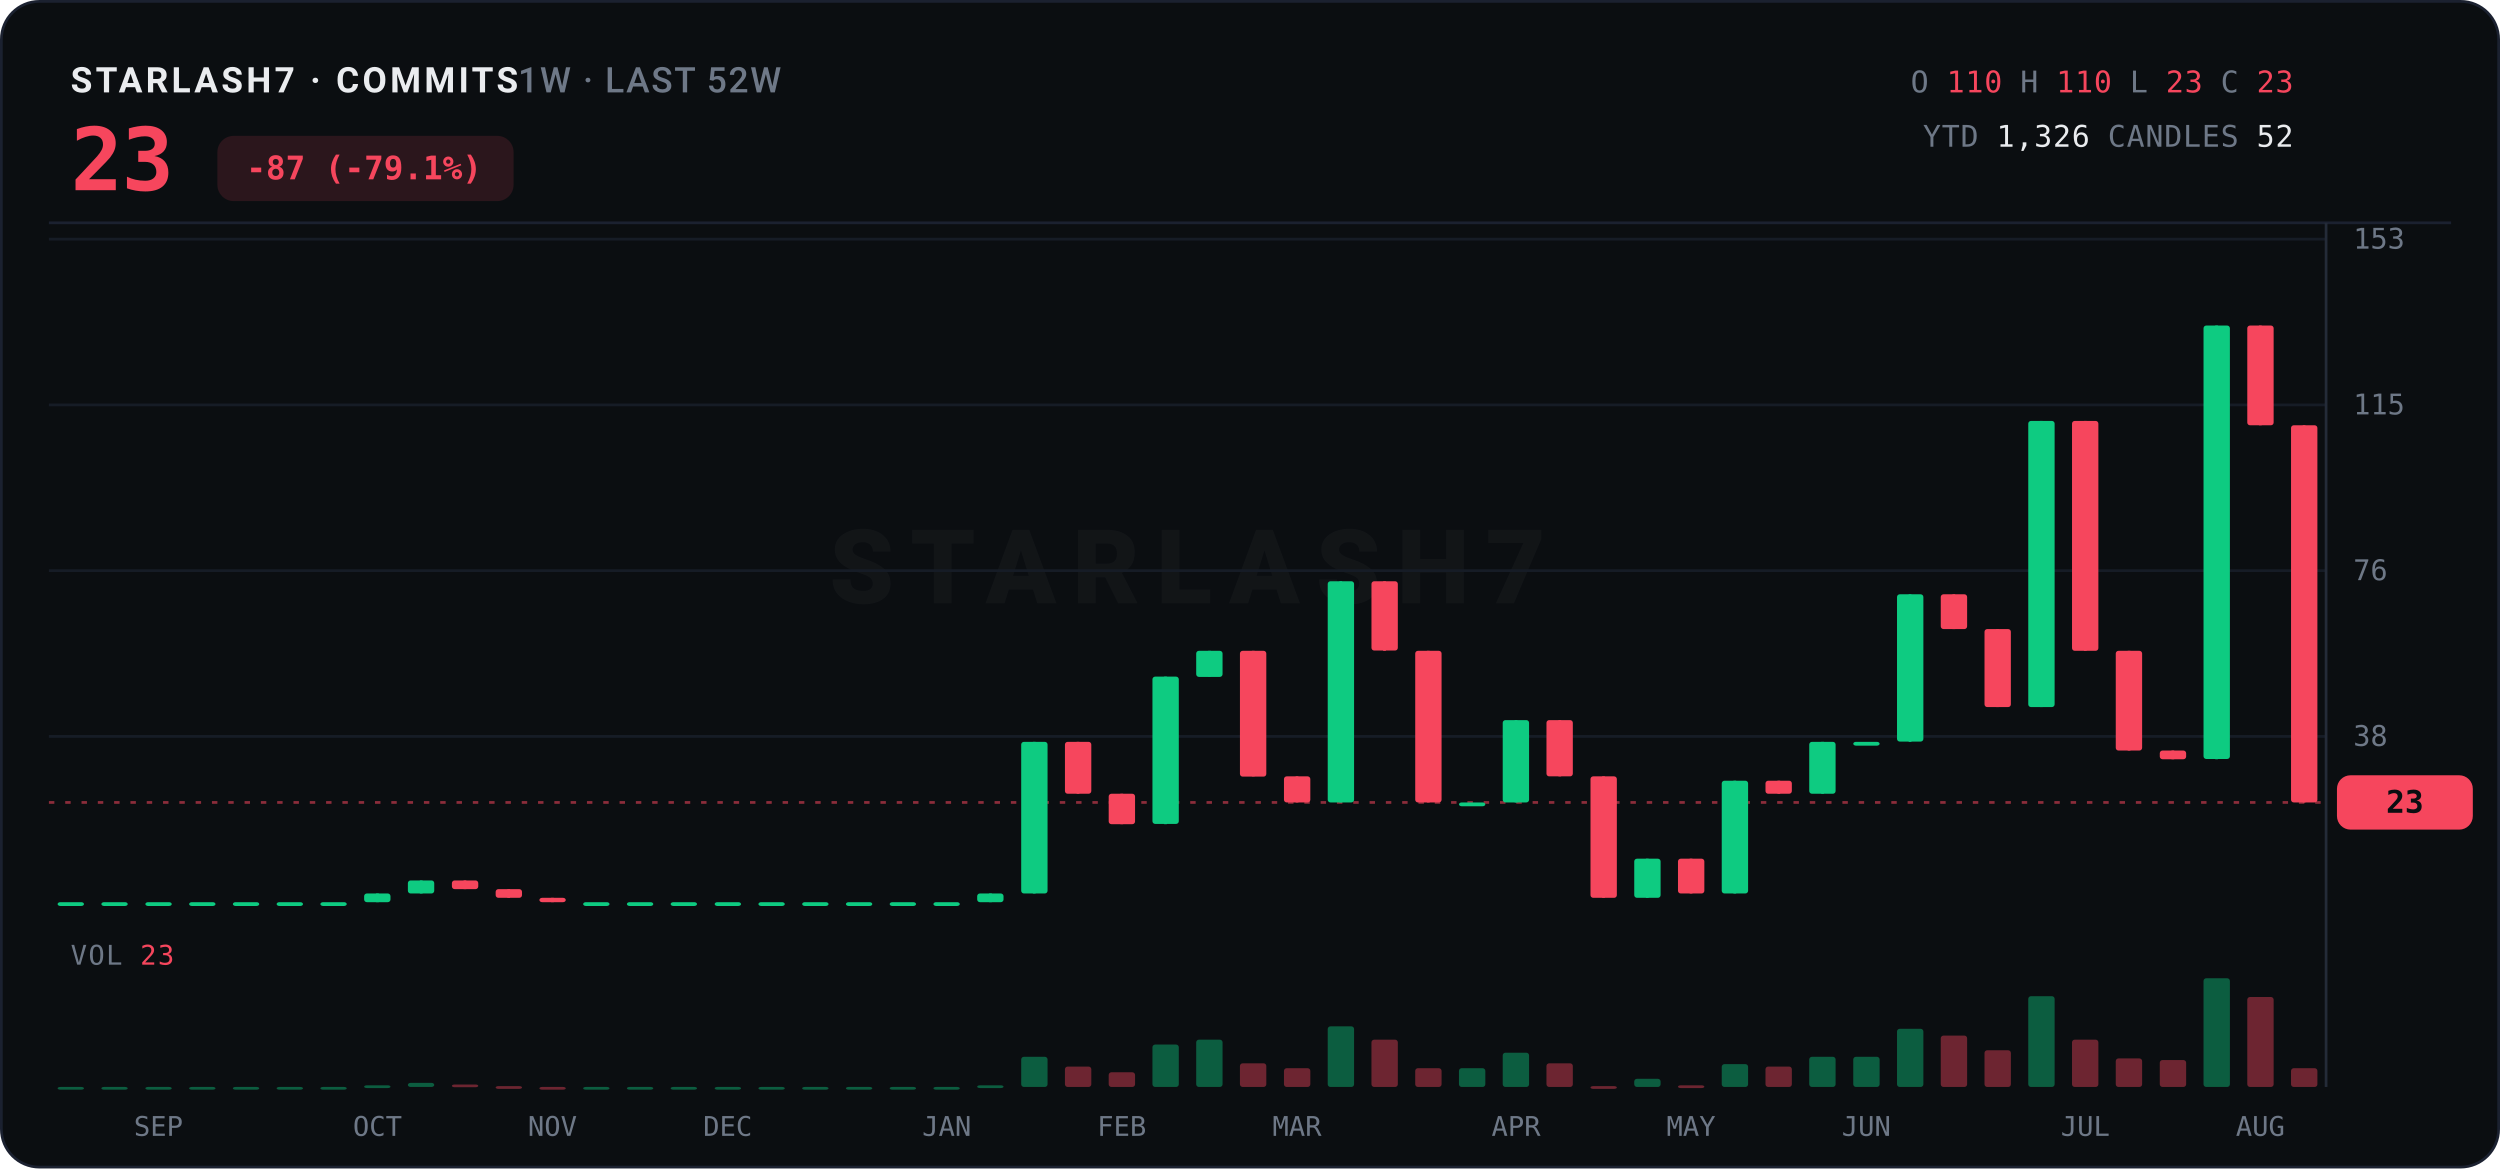
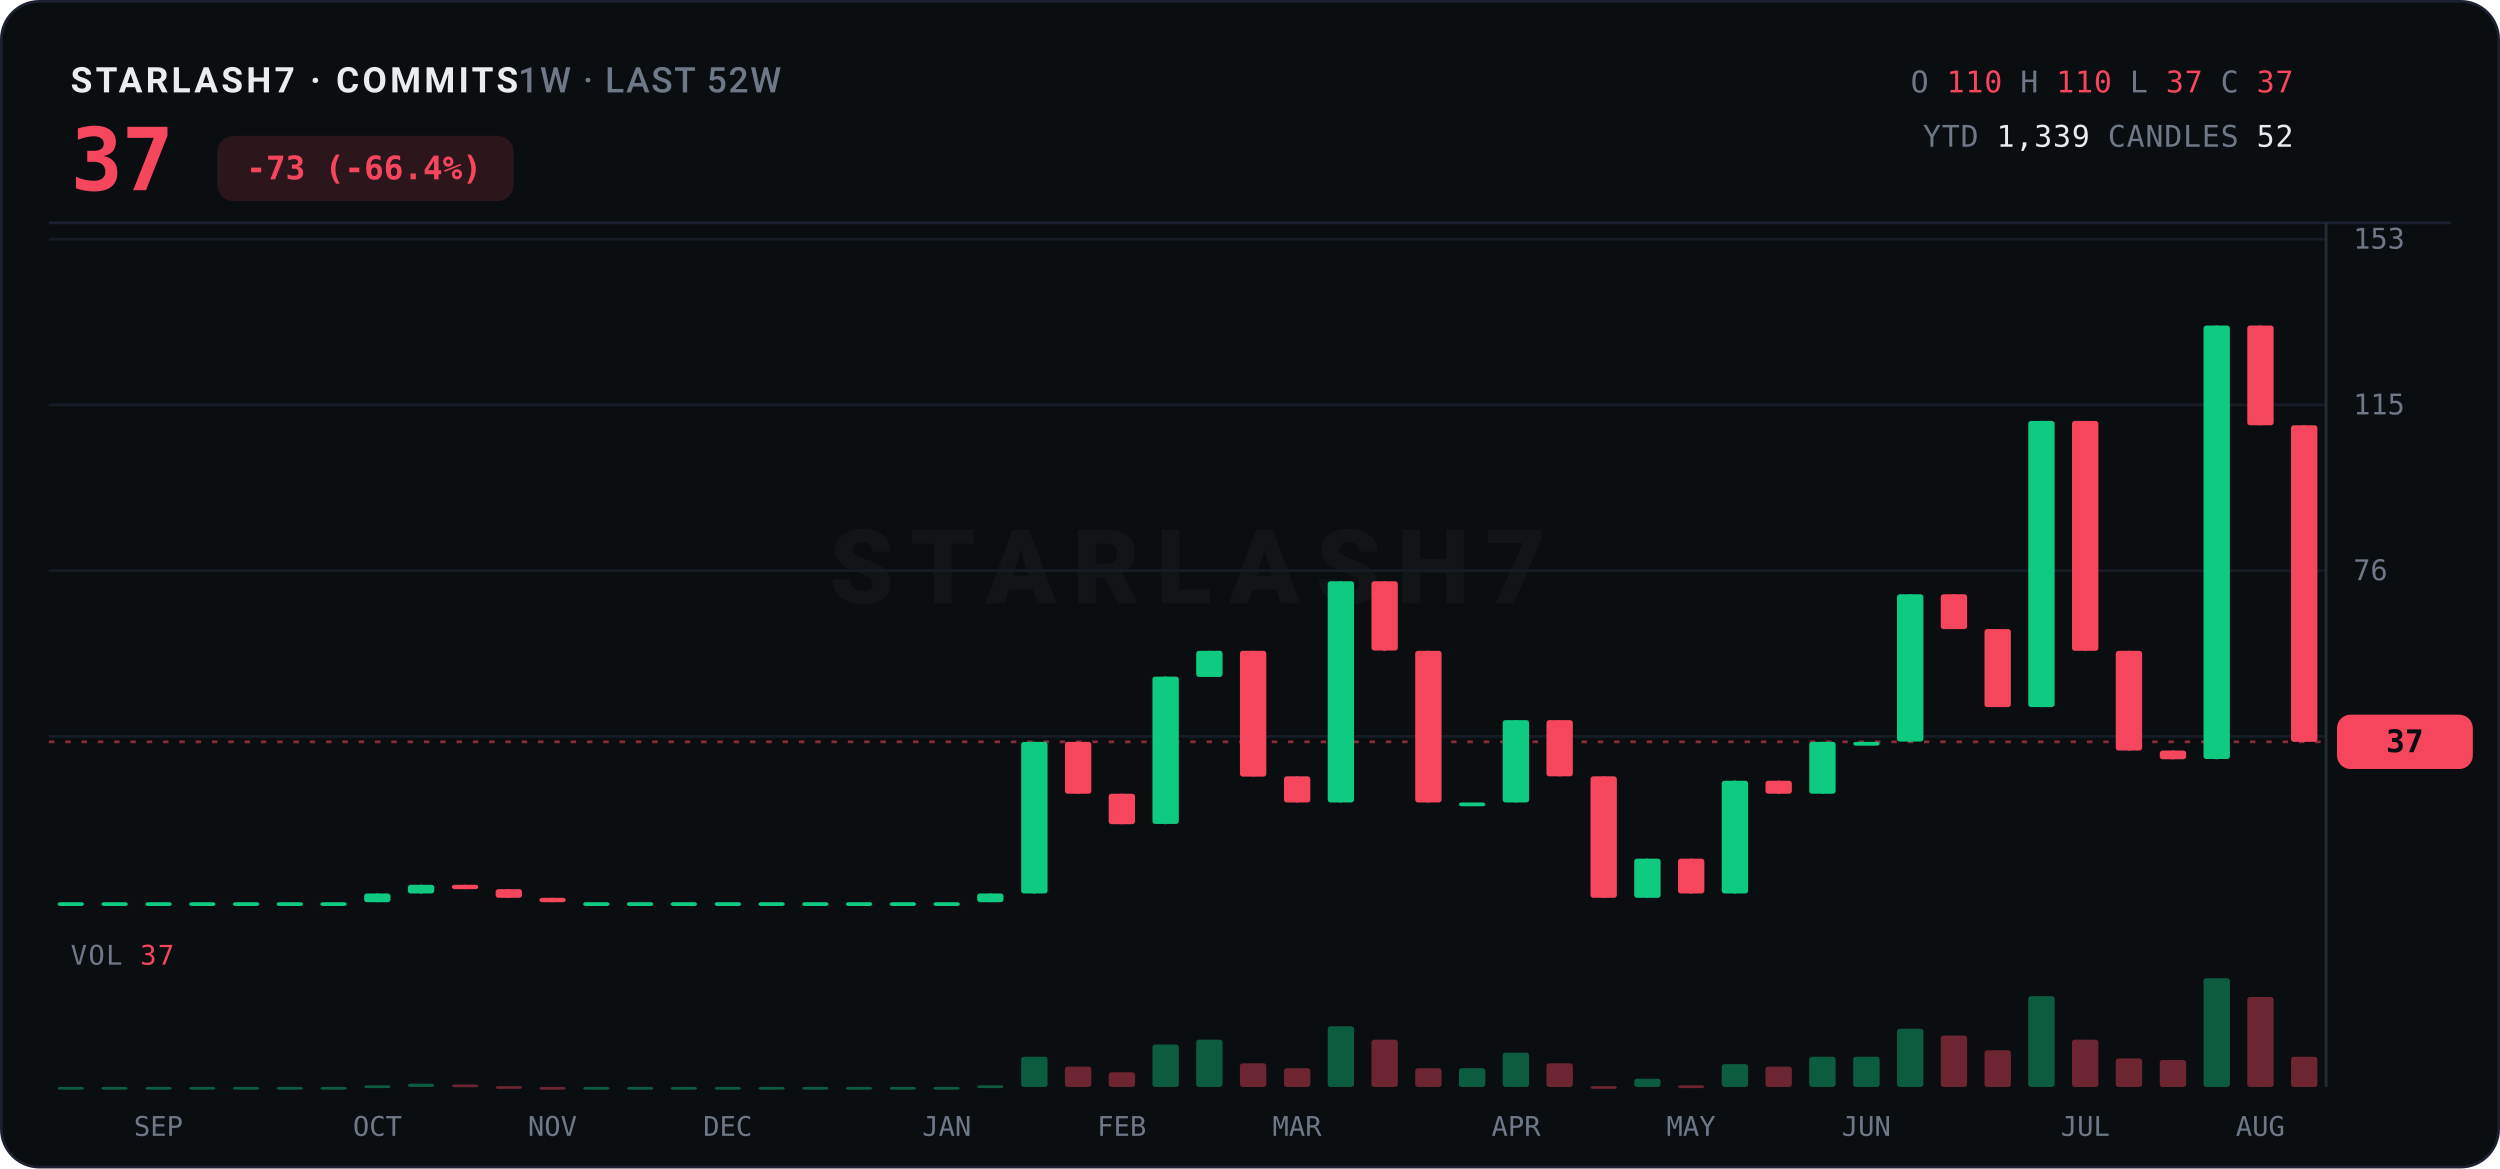
<svg xmlns="http://www.w3.org/2000/svg" width="920" height="430" viewBox="0 0 920 430">
  <rect x="0.5" y="0.5" width="919" height="429" rx="14" fill="#0B0E11" stroke="#1B2130" />
  <text x="26" y="34" font-family="ui-sans-serif,system-ui,-apple-system,'Segoe UI',Roboto,sans-serif" font-size="13" font-weight="700" letter-spacing="1.2" fill="#EAECEF">STARLASH7 · COMMITS<tspan fill="#6E7887" font-weight="500" letter-spacing="0.6">  1W · LAST 52W</tspan>
  </text>
-   <text x="26" y="70" font-family="ui-monospace,'SF Mono',SFMono-Regular,Menlo,Consolas,monospace" font-size="32" font-weight="800" fill="#F6465D" letter-spacing="-0.5">23</text>
+   <text x="26" y="70" font-family="ui-monospace,'SF Mono',SFMono-Regular,Menlo,Consolas,monospace" font-size="32" font-weight="800" fill="#F6465D" letter-spacing="-0.5">37</text>
  <rect x="80" y="50" width="109" height="24" rx="6" fill="#F6465D" opacity="0.14" />
-   <text x="134" y="66" text-anchor="middle" font-family="ui-monospace,'SF Mono',SFMono-Regular,Menlo,Consolas,monospace" font-size="12" font-weight="700" fill="#F6465D">-87 (-79.1%)</text>
+   <text x="134" y="66" text-anchor="middle" font-family="ui-monospace,'SF Mono',SFMono-Regular,Menlo,Consolas,monospace" font-size="12" font-weight="700" fill="#F6465D">-73 (-66.4%)</text>
  <text x="844" y="34" text-anchor="end" font-family="ui-monospace,'SF Mono',SFMono-Regular,Menlo,Consolas,monospace" font-size="11" letter-spacing="0.3">
    <tspan fill="#6E7887">O</tspan>
    <tspan fill="#F6465D">110</tspan>
    <tspan fill="#6E7887">H</tspan>
    <tspan fill="#F6465D">110</tspan>
    <tspan fill="#6E7887">L</tspan>
-     <tspan fill="#F6465D">23</tspan>
+     <tspan fill="#F6465D">37</tspan>
    <tspan fill="#6E7887">C</tspan>
-     <tspan fill="#F6465D">23</tspan>
+     <tspan fill="#F6465D">37</tspan>
  </text>
  <text x="844" y="54" text-anchor="end" font-family="ui-monospace,'SF Mono',SFMono-Regular,Menlo,Consolas,monospace" font-size="11" letter-spacing="0.3">
    <tspan fill="#6E7887">YTD</tspan>
-     <tspan fill="#EAECEF">1,326</tspan>
+     <tspan fill="#EAECEF">1,339</tspan>
    <tspan fill="#6E7887">CANDLES</tspan>
    <tspan fill="#EAECEF">52</tspan>
  </text>
  <line x1="18" y1="82" x2="902" y2="82" stroke="#1B2130" stroke-width="1" />
  <text x="437.0" y="222.0" text-anchor="middle" font-family="ui-sans-serif,system-ui,-apple-system,'Segoe UI',Roboto,sans-serif" font-size="38" font-weight="800" letter-spacing="6" fill="#EAECEF" opacity="0.035">STARLASH7</text>
  <line x1="18" y1="271.0" x2="856" y2="271.0" stroke="#161C26" stroke-width="1" />
  <text x="866" y="274.5" font-family="ui-monospace,'SF Mono',SFMono-Regular,Menlo,Consolas,monospace" font-size="10.5" fill="#6E7887">38</text>
  <line x1="18" y1="210.0" x2="856" y2="210.0" stroke="#161C26" stroke-width="1" />
  <text x="866" y="213.5" font-family="ui-monospace,'SF Mono',SFMono-Regular,Menlo,Consolas,monospace" font-size="10.5" fill="#6E7887">76</text>
  <line x1="18" y1="149.0" x2="856" y2="149.0" stroke="#161C26" stroke-width="1" />
  <text x="866" y="152.5" font-family="ui-monospace,'SF Mono',SFMono-Regular,Menlo,Consolas,monospace" font-size="10.5" fill="#6E7887">115</text>
  <line x1="18" y1="88.0" x2="856" y2="88.0" stroke="#161C26" stroke-width="1" />
  <text x="866" y="91.5" font-family="ui-monospace,'SF Mono',SFMono-Regular,Menlo,Consolas,monospace" font-size="10.5" fill="#6E7887">153</text>
  <line x1="856" y1="82" x2="856" y2="400" stroke="#242B38" stroke-width="1" />
-   <line x1="18" y1="295.3" x2="856" y2="295.3" stroke="#F6465D" stroke-width="1" stroke-dasharray="2 4" opacity="0.55" />
-   <rect x="860" y="285.3" width="50" height="20" rx="5" fill="#F6465D" />
-   <text x="885.0" y="299.1" text-anchor="middle" font-family="ui-monospace,'SF Mono',SFMono-Regular,Menlo,Consolas,monospace" font-size="11.5" font-weight="800" fill="#0B0E11">23</text>
+   <line x1="18" y1="273.0" x2="856" y2="273.0" stroke="#F6465D" stroke-width="1" stroke-dasharray="2 4" opacity="0.55" />
+   <rect x="860" y="263.0" width="50" height="20" rx="5" fill="#F6465D" />
+   <text x="885.0" y="276.8" text-anchor="middle" font-family="ui-monospace,'SF Mono',SFMono-Regular,Menlo,Consolas,monospace" font-size="11.5" font-weight="800" fill="#0B0E11">37</text>
  <line x1="26.1" y1="332.0" x2="26.1" y2="332.0" stroke="#0ECB81" stroke-width="1" />
  <rect x="21.2" y="332.0" width="9.7" height="1.4" rx="1" fill="#0ECB81" />
  <line x1="42.2" y1="332.0" x2="42.2" y2="332.0" stroke="#0ECB81" stroke-width="1" />
  <rect x="37.3" y="332.0" width="9.7" height="1.4" rx="1" fill="#0ECB81" />
  <line x1="58.3" y1="332.0" x2="58.3" y2="332.0" stroke="#0ECB81" stroke-width="1" />
  <rect x="53.5" y="332.0" width="9.7" height="1.4" rx="1" fill="#0ECB81" />
  <line x1="74.4" y1="332.0" x2="74.4" y2="332.0" stroke="#0ECB81" stroke-width="1" />
  <rect x="69.6" y="332.0" width="9.7" height="1.4" rx="1" fill="#0ECB81" />
  <line x1="90.5" y1="332.0" x2="90.5" y2="332.0" stroke="#0ECB81" stroke-width="1" />
  <rect x="85.7" y="332.0" width="9.7" height="1.4" rx="1" fill="#0ECB81" />
  <line x1="106.6" y1="332.0" x2="106.6" y2="332.0" stroke="#0ECB81" stroke-width="1" />
  <rect x="101.8" y="332.0" width="9.7" height="1.4" rx="1" fill="#0ECB81" />
  <line x1="122.8" y1="332.0" x2="122.8" y2="332.0" stroke="#0ECB81" stroke-width="1" />
  <rect x="117.9" y="332.0" width="9.7" height="1.4" rx="1" fill="#0ECB81" />
  <line x1="138.9" y1="328.8" x2="138.9" y2="332.0" stroke="#0ECB81" stroke-width="1" />
  <rect x="134.0" y="328.8" width="9.7" height="3.2" rx="1" fill="#0ECB81" />
-   <line x1="155.0" y1="324.0" x2="155.0" y2="328.8" stroke="#0ECB81" stroke-width="1" />
-   <rect x="150.1" y="324.0" width="9.7" height="4.8" rx="1" fill="#0ECB81" />
-   <line x1="171.1" y1="324.0" x2="171.1" y2="327.2" stroke="#F6465D" stroke-width="1" />
-   <rect x="166.3" y="324.0" width="9.7" height="3.2" rx="1" fill="#F6465D" />
+   <line x1="155.0" y1="325.6" x2="155.0" y2="328.8" stroke="#0ECB81" stroke-width="1" />
+   <rect x="150.1" y="325.6" width="9.7" height="3.2" rx="1" fill="#0ECB81" />
+   <line x1="171.1" y1="325.6" x2="171.1" y2="327.2" stroke="#F6465D" stroke-width="1" />
+   <rect x="166.3" y="325.6" width="9.7" height="1.6" rx="1" fill="#F6465D" />
  <line x1="187.2" y1="327.2" x2="187.2" y2="330.4" stroke="#F6465D" stroke-width="1" />
  <rect x="182.4" y="327.2" width="9.7" height="3.2" rx="1" fill="#F6465D" />
  <line x1="203.3" y1="330.4" x2="203.3" y2="332.0" stroke="#F6465D" stroke-width="1" />
  <rect x="198.5" y="330.4" width="9.7" height="1.6" rx="1" fill="#F6465D" />
  <line x1="219.4" y1="332.0" x2="219.4" y2="332.0" stroke="#0ECB81" stroke-width="1" />
  <rect x="214.6" y="332.0" width="9.7" height="1.4" rx="1" fill="#0ECB81" />
  <line x1="235.6" y1="332.0" x2="235.6" y2="332.0" stroke="#0ECB81" stroke-width="1" />
  <rect x="230.7" y="332.0" width="9.7" height="1.4" rx="1" fill="#0ECB81" />
  <line x1="251.7" y1="332.0" x2="251.7" y2="332.0" stroke="#0ECB81" stroke-width="1" />
  <rect x="246.8" y="332.0" width="9.7" height="1.4" rx="1" fill="#0ECB81" />
  <line x1="267.8" y1="332.0" x2="267.8" y2="332.0" stroke="#0ECB81" stroke-width="1" />
  <rect x="263.0" y="332.0" width="9.7" height="1.4" rx="1" fill="#0ECB81" />
  <line x1="283.9" y1="332.0" x2="283.9" y2="332.0" stroke="#0ECB81" stroke-width="1" />
  <rect x="279.1" y="332.0" width="9.7" height="1.4" rx="1" fill="#0ECB81" />
  <line x1="300.0" y1="332.0" x2="300.0" y2="332.0" stroke="#0ECB81" stroke-width="1" />
  <rect x="295.2" y="332.0" width="9.7" height="1.4" rx="1" fill="#0ECB81" />
  <line x1="316.1" y1="332.0" x2="316.1" y2="332.0" stroke="#0ECB81" stroke-width="1" />
  <rect x="311.3" y="332.0" width="9.7" height="1.4" rx="1" fill="#0ECB81" />
  <line x1="332.3" y1="332.0" x2="332.3" y2="332.0" stroke="#0ECB81" stroke-width="1" />
  <rect x="327.4" y="332.0" width="9.7" height="1.4" rx="1" fill="#0ECB81" />
  <line x1="348.4" y1="332.0" x2="348.4" y2="332.0" stroke="#0ECB81" stroke-width="1" />
  <rect x="343.5" y="332.0" width="9.7" height="1.4" rx="1" fill="#0ECB81" />
  <line x1="364.5" y1="328.8" x2="364.5" y2="332.0" stroke="#0ECB81" stroke-width="1" />
  <rect x="359.6" y="328.8" width="9.7" height="3.2" rx="1" fill="#0ECB81" />
  <line x1="380.6" y1="273.0" x2="380.6" y2="328.8" stroke="#0ECB81" stroke-width="1" />
  <rect x="375.8" y="273.0" width="9.7" height="55.8" rx="1" fill="#0ECB81" />
  <line x1="396.7" y1="273.0" x2="396.7" y2="292.1" stroke="#F6465D" stroke-width="1" />
  <rect x="391.9" y="273.0" width="9.7" height="19.1" rx="1" fill="#F6465D" />
  <line x1="412.8" y1="292.1" x2="412.8" y2="303.3" stroke="#F6465D" stroke-width="1" />
  <rect x="408.0" y="292.1" width="9.7" height="11.2" rx="1" fill="#F6465D" />
  <line x1="428.9" y1="249.0" x2="428.9" y2="303.3" stroke="#0ECB81" stroke-width="1" />
  <rect x="424.1" y="249.0" width="9.7" height="54.2" rx="1" fill="#0ECB81" />
  <line x1="445.1" y1="239.5" x2="445.1" y2="249.0" stroke="#0ECB81" stroke-width="1" />
  <rect x="440.2" y="239.5" width="9.7" height="9.6" rx="1" fill="#0ECB81" />
  <line x1="461.2" y1="239.5" x2="461.2" y2="285.7" stroke="#F6465D" stroke-width="1" />
  <rect x="456.3" y="239.5" width="9.7" height="46.3" rx="1" fill="#F6465D" />
  <line x1="477.3" y1="285.7" x2="477.3" y2="295.3" stroke="#F6465D" stroke-width="1" />
  <rect x="472.5" y="285.7" width="9.7" height="9.6" rx="1" fill="#F6465D" />
  <line x1="493.4" y1="213.9" x2="493.4" y2="295.3" stroke="#0ECB81" stroke-width="1" />
  <rect x="488.6" y="213.9" width="9.7" height="81.4" rx="1" fill="#0ECB81" />
  <line x1="509.5" y1="213.9" x2="509.5" y2="239.5" stroke="#F6465D" stroke-width="1" />
  <rect x="504.7" y="213.9" width="9.7" height="25.5" rx="1" fill="#F6465D" />
  <line x1="525.6" y1="239.5" x2="525.6" y2="295.3" stroke="#F6465D" stroke-width="1" />
  <rect x="520.8" y="239.5" width="9.7" height="55.8" rx="1" fill="#F6465D" />
  <line x1="541.8" y1="295.3" x2="541.8" y2="295.3" stroke="#0ECB81" stroke-width="1" />
  <rect x="536.9" y="295.3" width="9.7" height="1.4" rx="1" fill="#0ECB81" />
  <line x1="557.9" y1="265.0" x2="557.9" y2="295.3" stroke="#0ECB81" stroke-width="1" />
  <rect x="553.0" y="265.0" width="9.7" height="30.3" rx="1" fill="#0ECB81" />
  <line x1="574.0" y1="265.0" x2="574.0" y2="285.7" stroke="#F6465D" stroke-width="1" />
  <rect x="569.1" y="265.0" width="9.7" height="20.7" rx="1" fill="#F6465D" />
  <line x1="590.1" y1="285.7" x2="590.1" y2="330.4" stroke="#F6465D" stroke-width="1" />
  <rect x="585.3" y="285.7" width="9.7" height="44.7" rx="1" fill="#F6465D" />
  <line x1="606.2" y1="316.0" x2="606.2" y2="330.4" stroke="#0ECB81" stroke-width="1" />
  <rect x="601.4" y="316.0" width="9.7" height="14.4" rx="1" fill="#0ECB81" />
  <line x1="622.3" y1="316.0" x2="622.3" y2="328.8" stroke="#F6465D" stroke-width="1" />
  <rect x="617.5" y="316.0" width="9.7" height="12.8" rx="1" fill="#F6465D" />
  <line x1="638.4" y1="287.3" x2="638.4" y2="328.8" stroke="#0ECB81" stroke-width="1" />
  <rect x="633.6" y="287.3" width="9.7" height="41.5" rx="1" fill="#0ECB81" />
  <line x1="654.6" y1="287.3" x2="654.6" y2="292.1" stroke="#F6465D" stroke-width="1" />
  <rect x="649.7" y="287.3" width="9.7" height="4.8" rx="1" fill="#F6465D" />
  <line x1="670.7" y1="273.0" x2="670.7" y2="292.1" stroke="#0ECB81" stroke-width="1" />
  <rect x="665.8" y="273.0" width="9.7" height="19.1" rx="1" fill="#0ECB81" />
  <line x1="686.8" y1="273.0" x2="686.8" y2="273.0" stroke="#0ECB81" stroke-width="1" />
  <rect x="682.0" y="273.0" width="9.7" height="1.4" rx="1" fill="#0ECB81" />
  <line x1="702.9" y1="218.7" x2="702.9" y2="273.0" stroke="#0ECB81" stroke-width="1" />
  <rect x="698.1" y="218.7" width="9.7" height="54.2" rx="1" fill="#0ECB81" />
  <line x1="719.0" y1="218.7" x2="719.0" y2="231.5" stroke="#F6465D" stroke-width="1" />
  <rect x="714.2" y="218.7" width="9.7" height="12.8" rx="1" fill="#F6465D" />
  <line x1="735.1" y1="231.5" x2="735.1" y2="260.2" stroke="#F6465D" stroke-width="1" />
  <rect x="730.3" y="231.5" width="9.7" height="28.7" rx="1" fill="#F6465D" />
  <line x1="751.2" y1="154.9" x2="751.2" y2="260.2" stroke="#0ECB81" stroke-width="1" />
  <rect x="746.4" y="154.9" width="9.7" height="105.3" rx="1" fill="#0ECB81" />
  <line x1="767.4" y1="154.9" x2="767.4" y2="239.5" stroke="#F6465D" stroke-width="1" />
  <rect x="762.5" y="154.9" width="9.7" height="84.6" rx="1" fill="#F6465D" />
  <line x1="783.5" y1="239.5" x2="783.5" y2="276.2" stroke="#F6465D" stroke-width="1" />
  <rect x="778.6" y="239.5" width="9.7" height="36.7" rx="1" fill="#F6465D" />
  <line x1="799.6" y1="276.2" x2="799.6" y2="279.4" stroke="#F6465D" stroke-width="1" />
  <rect x="794.8" y="276.2" width="9.7" height="3.2" rx="1" fill="#F6465D" />
  <line x1="815.7" y1="119.8" x2="815.7" y2="279.4" stroke="#0ECB81" stroke-width="1" />
  <rect x="810.9" y="119.8" width="9.7" height="159.5" rx="1" fill="#0ECB81" />
  <line x1="831.8" y1="119.8" x2="831.8" y2="156.5" stroke="#F6465D" stroke-width="1" />
  <rect x="827.0" y="119.8" width="9.7" height="36.7" rx="1" fill="#F6465D" />
-   <line x1="847.9" y1="156.5" x2="847.9" y2="295.3" stroke="#F6465D" stroke-width="1" />
-   <rect x="843.1" y="156.5" width="9.7" height="138.8" rx="1" fill="#F6465D" />
-   <text x="26" y="355" font-family="ui-monospace,'SF Mono',SFMono-Regular,Menlo,Consolas,monospace" font-size="10" letter-spacing="0.5" fill="#6E7887">VOL <tspan fill="#F6465D">23</tspan>
+   <line x1="847.9" y1="156.5" x2="847.9" y2="273.0" stroke="#F6465D" stroke-width="1" />
+   <rect x="843.1" y="156.5" width="9.7" height="116.5" rx="1" fill="#F6465D" />
+   <text x="26" y="355" font-family="ui-monospace,'SF Mono',SFMono-Regular,Menlo,Consolas,monospace" font-size="10" letter-spacing="0.5" fill="#6E7887">VOL <tspan fill="#F6465D">37</tspan>
  </text>
  <rect x="21.2" y="400.0" width="9.7" height="1.0" rx="1" fill="#0ECB81" opacity="0.42" />
  <rect x="37.3" y="400.0" width="9.7" height="1.0" rx="1" fill="#0ECB81" opacity="0.42" />
  <rect x="53.5" y="400.0" width="9.7" height="1.0" rx="1" fill="#0ECB81" opacity="0.42" />
  <rect x="69.6" y="400.0" width="9.7" height="1.0" rx="1" fill="#0ECB81" opacity="0.42" />
  <rect x="85.7" y="400.0" width="9.7" height="1.0" rx="1" fill="#0ECB81" opacity="0.42" />
  <rect x="101.8" y="400.0" width="9.7" height="1.0" rx="1" fill="#0ECB81" opacity="0.42" />
  <rect x="117.9" y="400.0" width="9.7" height="1.0" rx="1" fill="#0ECB81" opacity="0.42" />
  <rect x="134.0" y="399.4" width="9.7" height="1.0" rx="1" fill="#0ECB81" opacity="0.42" />
-   <rect x="150.1" y="398.5" width="9.7" height="1.5" rx="1" fill="#0ECB81" opacity="0.42" />
+   <rect x="150.1" y="398.8" width="9.7" height="1.2" rx="1" fill="#0ECB81" opacity="0.42" />
  <rect x="166.3" y="399.1" width="9.7" height="1.0" rx="1" fill="#F6465D" opacity="0.42" />
  <rect x="182.4" y="399.7" width="9.7" height="1.0" rx="1" fill="#F6465D" opacity="0.42" />
  <rect x="198.5" y="400.0" width="9.7" height="1.0" rx="1" fill="#F6465D" opacity="0.42" />
  <rect x="214.6" y="400.0" width="9.7" height="1.0" rx="1" fill="#0ECB81" opacity="0.42" />
  <rect x="230.7" y="400.0" width="9.7" height="1.0" rx="1" fill="#0ECB81" opacity="0.42" />
  <rect x="246.8" y="400.0" width="9.7" height="1.0" rx="1" fill="#0ECB81" opacity="0.42" />
  <rect x="263.0" y="400.0" width="9.7" height="1.0" rx="1" fill="#0ECB81" opacity="0.42" />
  <rect x="279.1" y="400.0" width="9.7" height="1.0" rx="1" fill="#0ECB81" opacity="0.42" />
  <rect x="295.2" y="400.0" width="9.7" height="1.0" rx="1" fill="#0ECB81" opacity="0.42" />
  <rect x="311.3" y="400.0" width="9.7" height="1.0" rx="1" fill="#0ECB81" opacity="0.42" />
  <rect x="327.4" y="400.0" width="9.7" height="1.0" rx="1" fill="#0ECB81" opacity="0.42" />
  <rect x="343.5" y="400.0" width="9.7" height="1.0" rx="1" fill="#0ECB81" opacity="0.42" />
  <rect x="359.6" y="399.4" width="9.7" height="1.0" rx="1" fill="#0ECB81" opacity="0.42" />
  <rect x="375.8" y="388.9" width="9.7" height="11.1" rx="1" fill="#0ECB81" opacity="0.42" />
  <rect x="391.9" y="392.5" width="9.7" height="7.5" rx="1" fill="#F6465D" opacity="0.42" />
  <rect x="408.0" y="394.6" width="9.7" height="5.4" rx="1" fill="#F6465D" opacity="0.42" />
  <rect x="424.1" y="384.4" width="9.7" height="15.6" rx="1" fill="#0ECB81" opacity="0.42" />
  <rect x="440.2" y="382.6" width="9.7" height="17.4" rx="1" fill="#0ECB81" opacity="0.42" />
  <rect x="456.3" y="391.3" width="9.7" height="8.7" rx="1" fill="#F6465D" opacity="0.42" />
  <rect x="472.5" y="393.1" width="9.7" height="6.9" rx="1" fill="#F6465D" opacity="0.42" />
  <rect x="488.6" y="377.7" width="9.7" height="22.3" rx="1" fill="#0ECB81" opacity="0.42" />
  <rect x="504.7" y="382.6" width="9.7" height="17.4" rx="1" fill="#F6465D" opacity="0.42" />
  <rect x="520.8" y="393.1" width="9.7" height="6.9" rx="1" fill="#F6465D" opacity="0.42" />
  <rect x="536.9" y="393.1" width="9.7" height="6.9" rx="1" fill="#0ECB81" opacity="0.42" />
  <rect x="553.0" y="387.4" width="9.7" height="12.6" rx="1" fill="#0ECB81" opacity="0.42" />
  <rect x="569.1" y="391.3" width="9.7" height="8.7" rx="1" fill="#F6465D" opacity="0.42" />
  <rect x="585.3" y="399.7" width="9.7" height="1.0" rx="1" fill="#F6465D" opacity="0.42" />
  <rect x="601.4" y="397.0" width="9.7" height="3.0" rx="1" fill="#0ECB81" opacity="0.42" />
  <rect x="617.5" y="399.4" width="9.7" height="1.0" rx="1" fill="#F6465D" opacity="0.42" />
  <rect x="633.6" y="391.6" width="9.7" height="8.4" rx="1" fill="#0ECB81" opacity="0.42" />
  <rect x="649.7" y="392.5" width="9.7" height="7.5" rx="1" fill="#F6465D" opacity="0.42" />
  <rect x="665.8" y="388.9" width="9.7" height="11.1" rx="1" fill="#0ECB81" opacity="0.42" />
  <rect x="682.0" y="388.9" width="9.7" height="11.1" rx="1" fill="#0ECB81" opacity="0.42" />
  <rect x="698.1" y="378.6" width="9.7" height="21.4" rx="1" fill="#0ECB81" opacity="0.42" />
  <rect x="714.2" y="381.1" width="9.7" height="18.9" rx="1" fill="#F6465D" opacity="0.42" />
  <rect x="730.3" y="386.5" width="9.7" height="13.5" rx="1" fill="#F6465D" opacity="0.42" />
  <rect x="746.4" y="366.6" width="9.7" height="33.4" rx="1" fill="#0ECB81" opacity="0.42" />
  <rect x="762.5" y="382.6" width="9.7" height="17.4" rx="1" fill="#F6465D" opacity="0.42" />
  <rect x="778.6" y="389.5" width="9.7" height="10.5" rx="1" fill="#F6465D" opacity="0.42" />
  <rect x="794.8" y="390.1" width="9.7" height="9.9" rx="1" fill="#F6465D" opacity="0.42" />
  <rect x="810.9" y="360.0" width="9.7" height="40.0" rx="1" fill="#0ECB81" opacity="0.42" />
  <rect x="827.0" y="366.9" width="9.7" height="33.1" rx="1" fill="#F6465D" opacity="0.42" />
-   <rect x="843.1" y="393.1" width="9.7" height="6.9" rx="1" fill="#F6465D" opacity="0.42" />
+   <rect x="843.1" y="388.9" width="9.7" height="11.1" rx="1" fill="#F6465D" opacity="0.42" />
  <text x="58.3" y="418" text-anchor="middle" font-family="ui-monospace,'SF Mono',SFMono-Regular,Menlo,Consolas,monospace" font-size="10" fill="#6E7887">SEP</text>
  <text x="138.9" y="418" text-anchor="middle" font-family="ui-monospace,'SF Mono',SFMono-Regular,Menlo,Consolas,monospace" font-size="10" fill="#6E7887">OCT</text>
  <text x="203.3" y="418" text-anchor="middle" font-family="ui-monospace,'SF Mono',SFMono-Regular,Menlo,Consolas,monospace" font-size="10" fill="#6E7887">NOV</text>
  <text x="267.8" y="418" text-anchor="middle" font-family="ui-monospace,'SF Mono',SFMono-Regular,Menlo,Consolas,monospace" font-size="10" fill="#6E7887">DEC</text>
  <text x="348.4" y="418" text-anchor="middle" font-family="ui-monospace,'SF Mono',SFMono-Regular,Menlo,Consolas,monospace" font-size="10" fill="#6E7887">JAN</text>
  <text x="412.8" y="418" text-anchor="middle" font-family="ui-monospace,'SF Mono',SFMono-Regular,Menlo,Consolas,monospace" font-size="10" fill="#6E7887">FEB</text>
  <text x="477.3" y="418" text-anchor="middle" font-family="ui-monospace,'SF Mono',SFMono-Regular,Menlo,Consolas,monospace" font-size="10" fill="#6E7887">MAR</text>
  <text x="557.9" y="418" text-anchor="middle" font-family="ui-monospace,'SF Mono',SFMono-Regular,Menlo,Consolas,monospace" font-size="10" fill="#6E7887">APR</text>
  <text x="622.3" y="418" text-anchor="middle" font-family="ui-monospace,'SF Mono',SFMono-Regular,Menlo,Consolas,monospace" font-size="10" fill="#6E7887">MAY</text>
  <text x="686.8" y="418" text-anchor="middle" font-family="ui-monospace,'SF Mono',SFMono-Regular,Menlo,Consolas,monospace" font-size="10" fill="#6E7887">JUN</text>
  <text x="767.4" y="418" text-anchor="middle" font-family="ui-monospace,'SF Mono',SFMono-Regular,Menlo,Consolas,monospace" font-size="10" fill="#6E7887">JUL</text>
  <text x="831.8" y="418" text-anchor="middle" font-family="ui-monospace,'SF Mono',SFMono-Regular,Menlo,Consolas,monospace" font-size="10" fill="#6E7887">AUG</text>
</svg>
